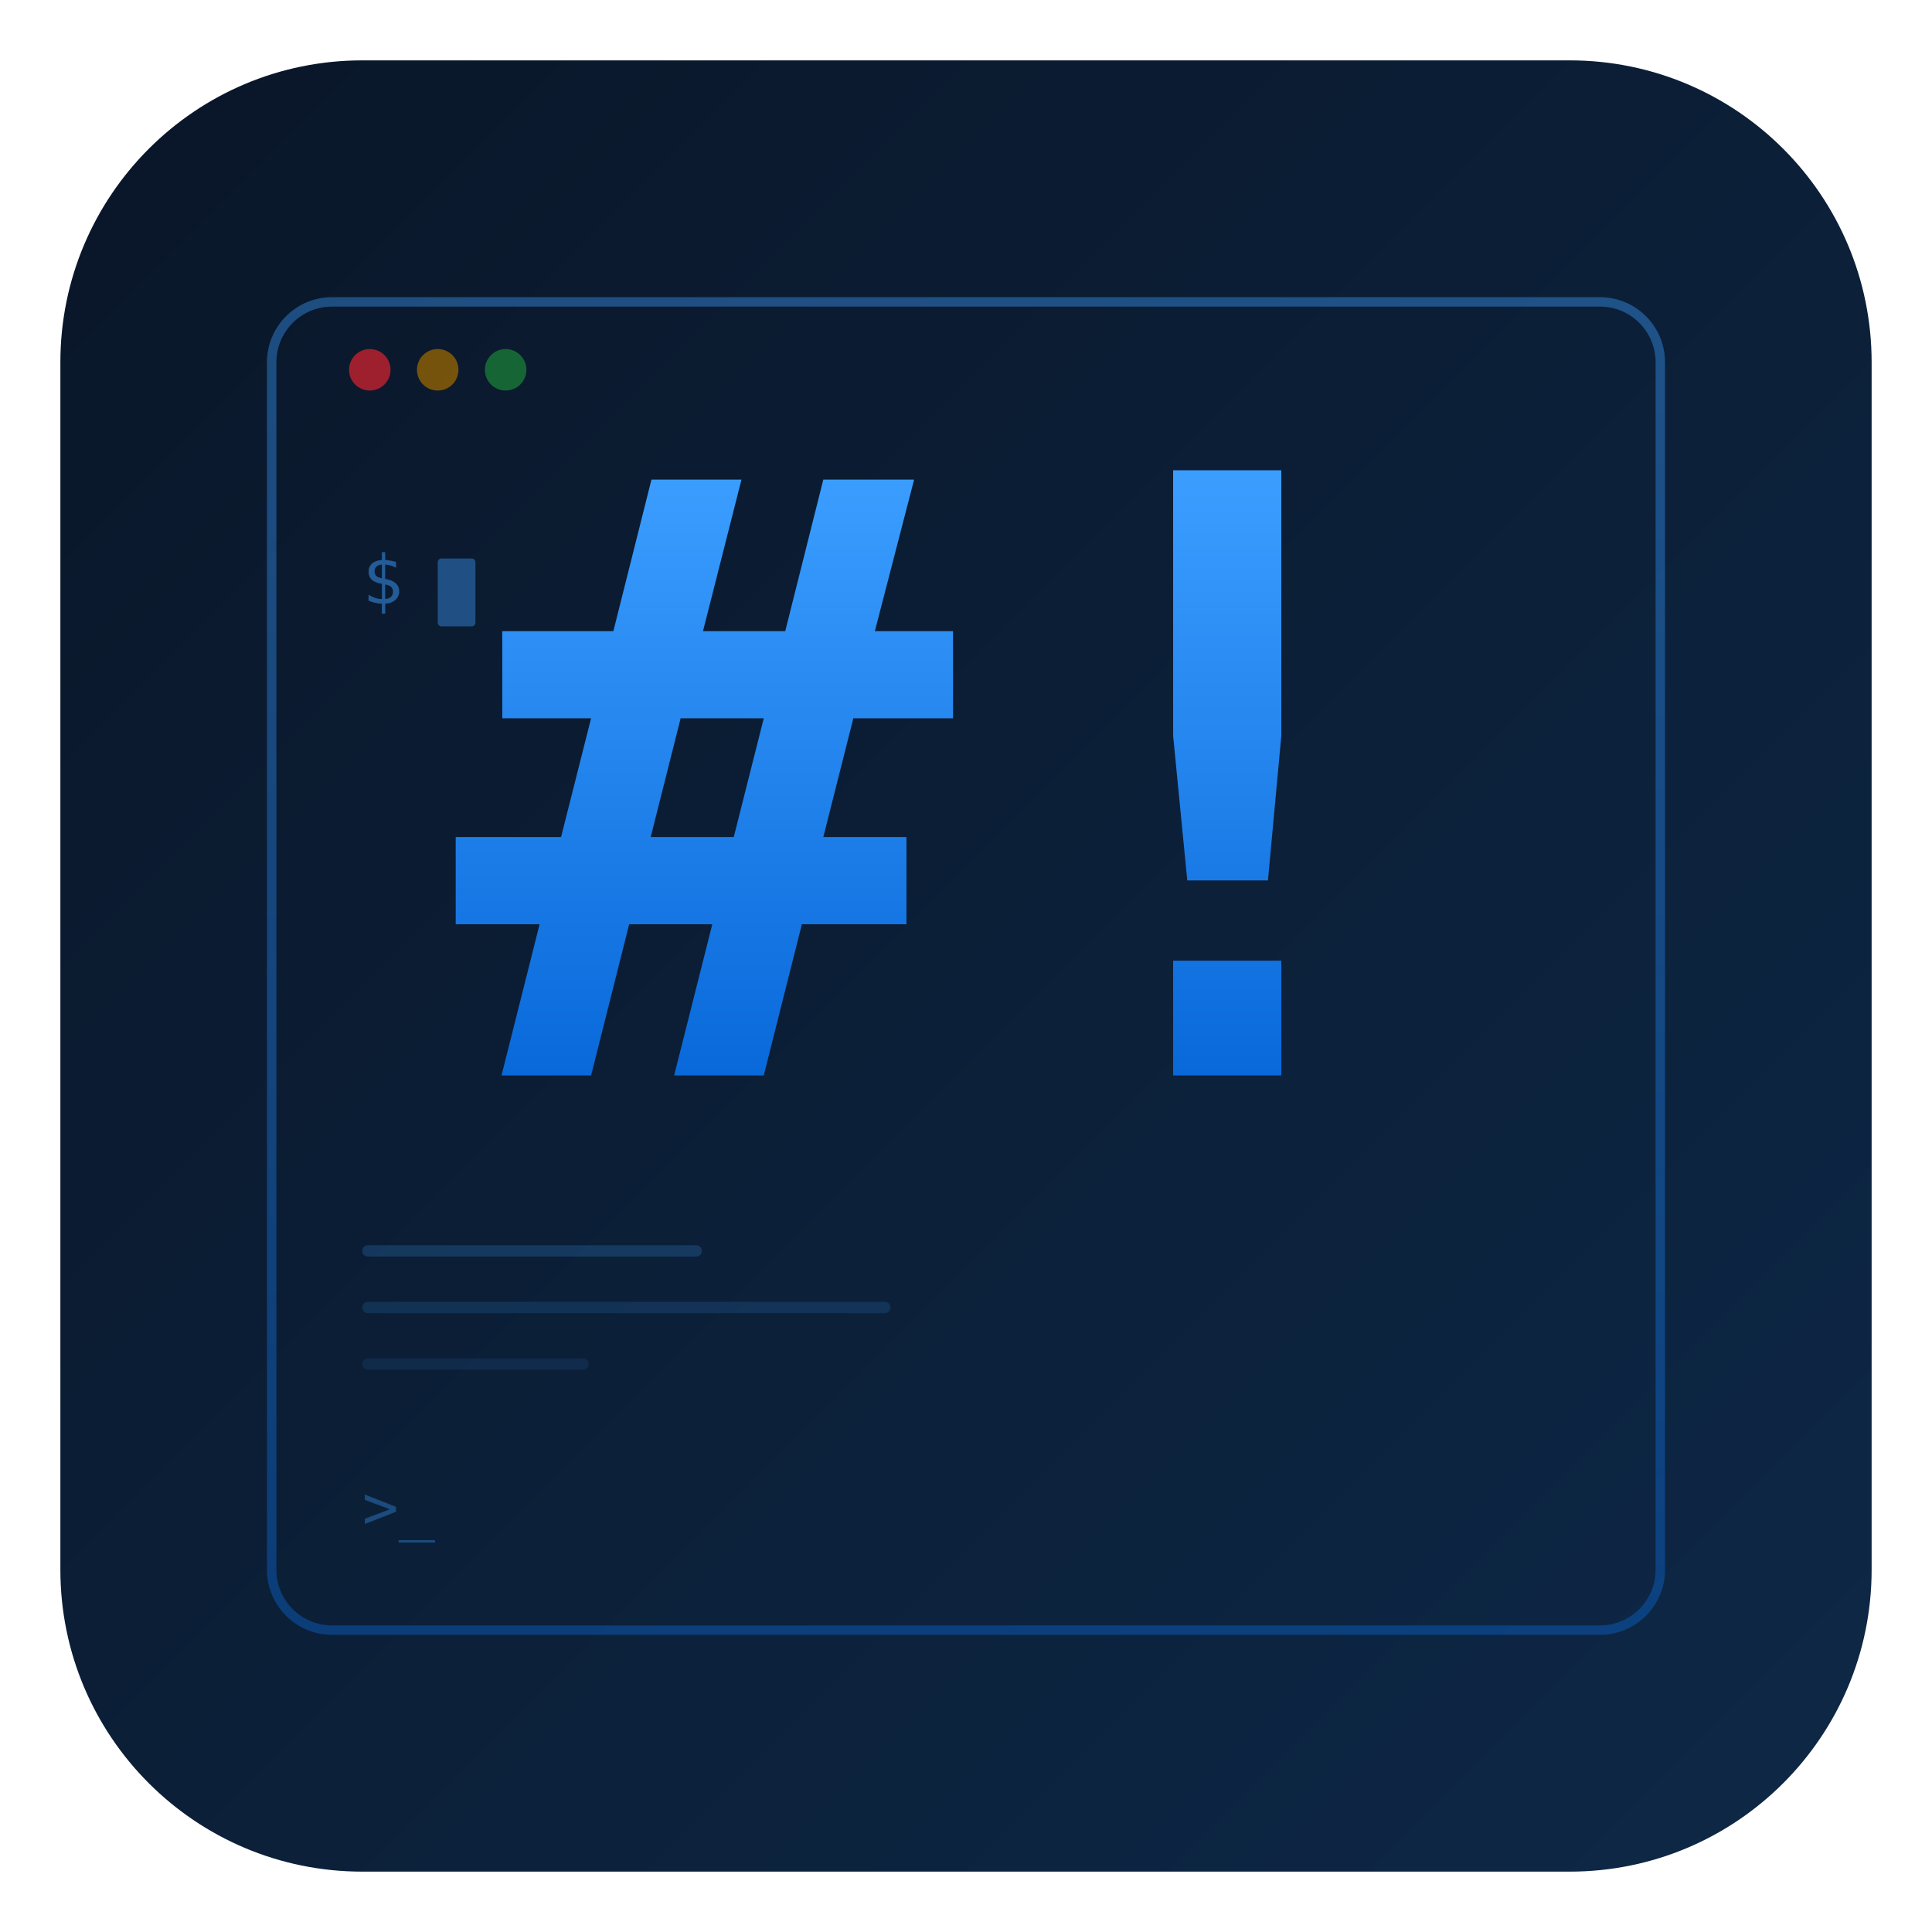
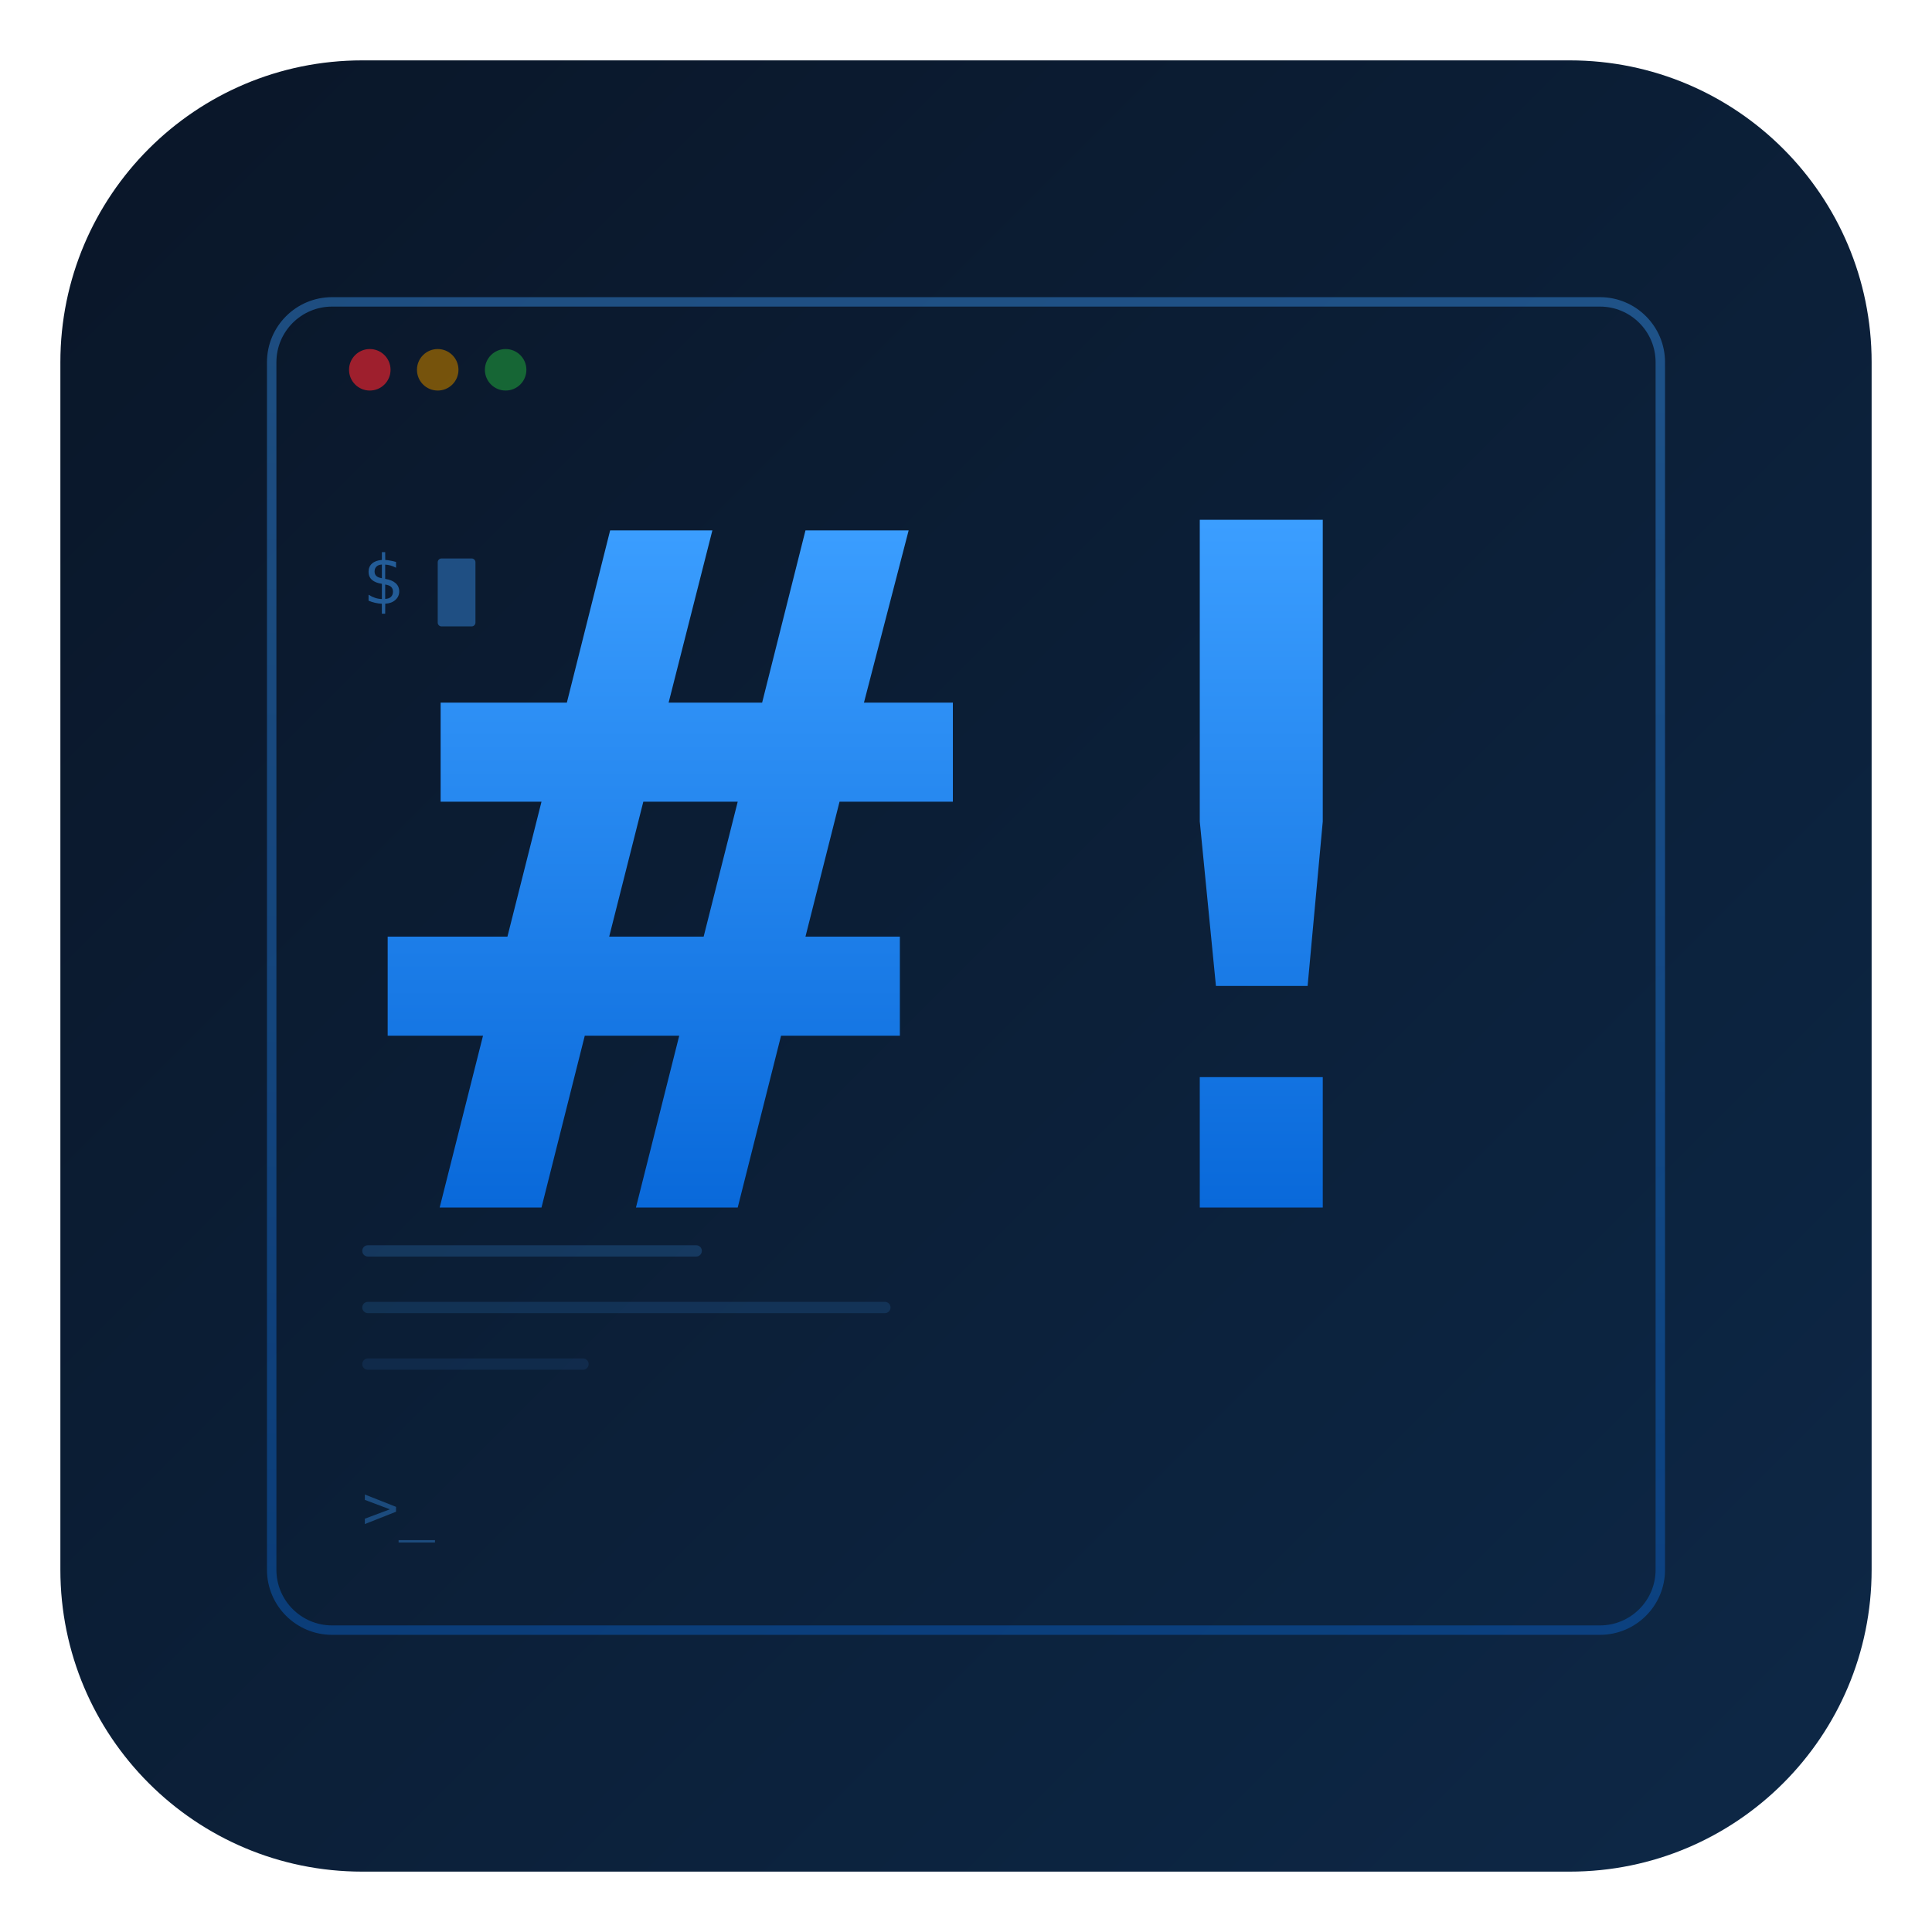
<svg xmlns="http://www.w3.org/2000/svg" viewBox="0 0 512 512">
  <defs>
    <linearGradient id="bg" x1="0" y1="0" x2="1" y2="1">
      <stop offset="0%" stop-color="#0a1628" />
      <stop offset="100%" stop-color="#0d2847" />
    </linearGradient>
    <linearGradient id="accent" x1="0" y1="0" x2="0" y2="1">
      <stop offset="0%" stop-color="#3b9eff" />
      <stop offset="100%" stop-color="#0969da" />
    </linearGradient>
  </defs>
  <rect x="16" y="16" width="480" height="480" rx="80" ry="80" fill="url(#bg)" />
  <rect x="72" y="80" width="368" height="352" rx="16" ry="16" fill="none" stroke="url(#accent)" stroke-width="2.5" opacity="0.4" />
  <line x1="72" y1="116" x2="440" y2="116" stroke="url(#accent)" stroke-width="1.5" opacity="0.3" />
  <circle cx="98" cy="98" r="5.5" fill="#cf222e" opacity="0.75" />
  <circle cx="116" cy="98" r="5.5" fill="#9a6700" opacity="0.75" />
  <circle cx="134" cy="98" r="5.5" fill="#1a7f37" opacity="0.75" />
  <text x="96" y="160" font-family="monospace" font-size="18" fill="#3b9eff" opacity="0.5">$</text>
-   <text x="256" y="285" text-anchor="middle" font-family="monospace" font-weight="700" font-size="220" fill="url(#accent)" letter-spacing="6">#!</text>
+   <text x="256" y="320" text-anchor="middle" font-family="monospace" font-weight="700" font-size="250" fill="url(#accent)" letter-spacing="6">#!</text>
  <rect x="96" y="330" width="90" height="3" rx="1.5" fill="#3b9eff" opacity="0.2" />
  <rect x="96" y="345" width="140" height="3" rx="1.5" fill="#3b9eff" opacity="0.15" />
  <rect x="96" y="360" width="60" height="3" rx="1.5" fill="#3b9eff" opacity="0.1" />
  <rect x="116" y="148" width="10" height="18" rx="1" fill="#3b9eff" opacity="0.4" />
  <text x="96" y="405" font-family="monospace" font-size="16" fill="#3b9eff" opacity="0.35">&gt;_</text>
</svg>
